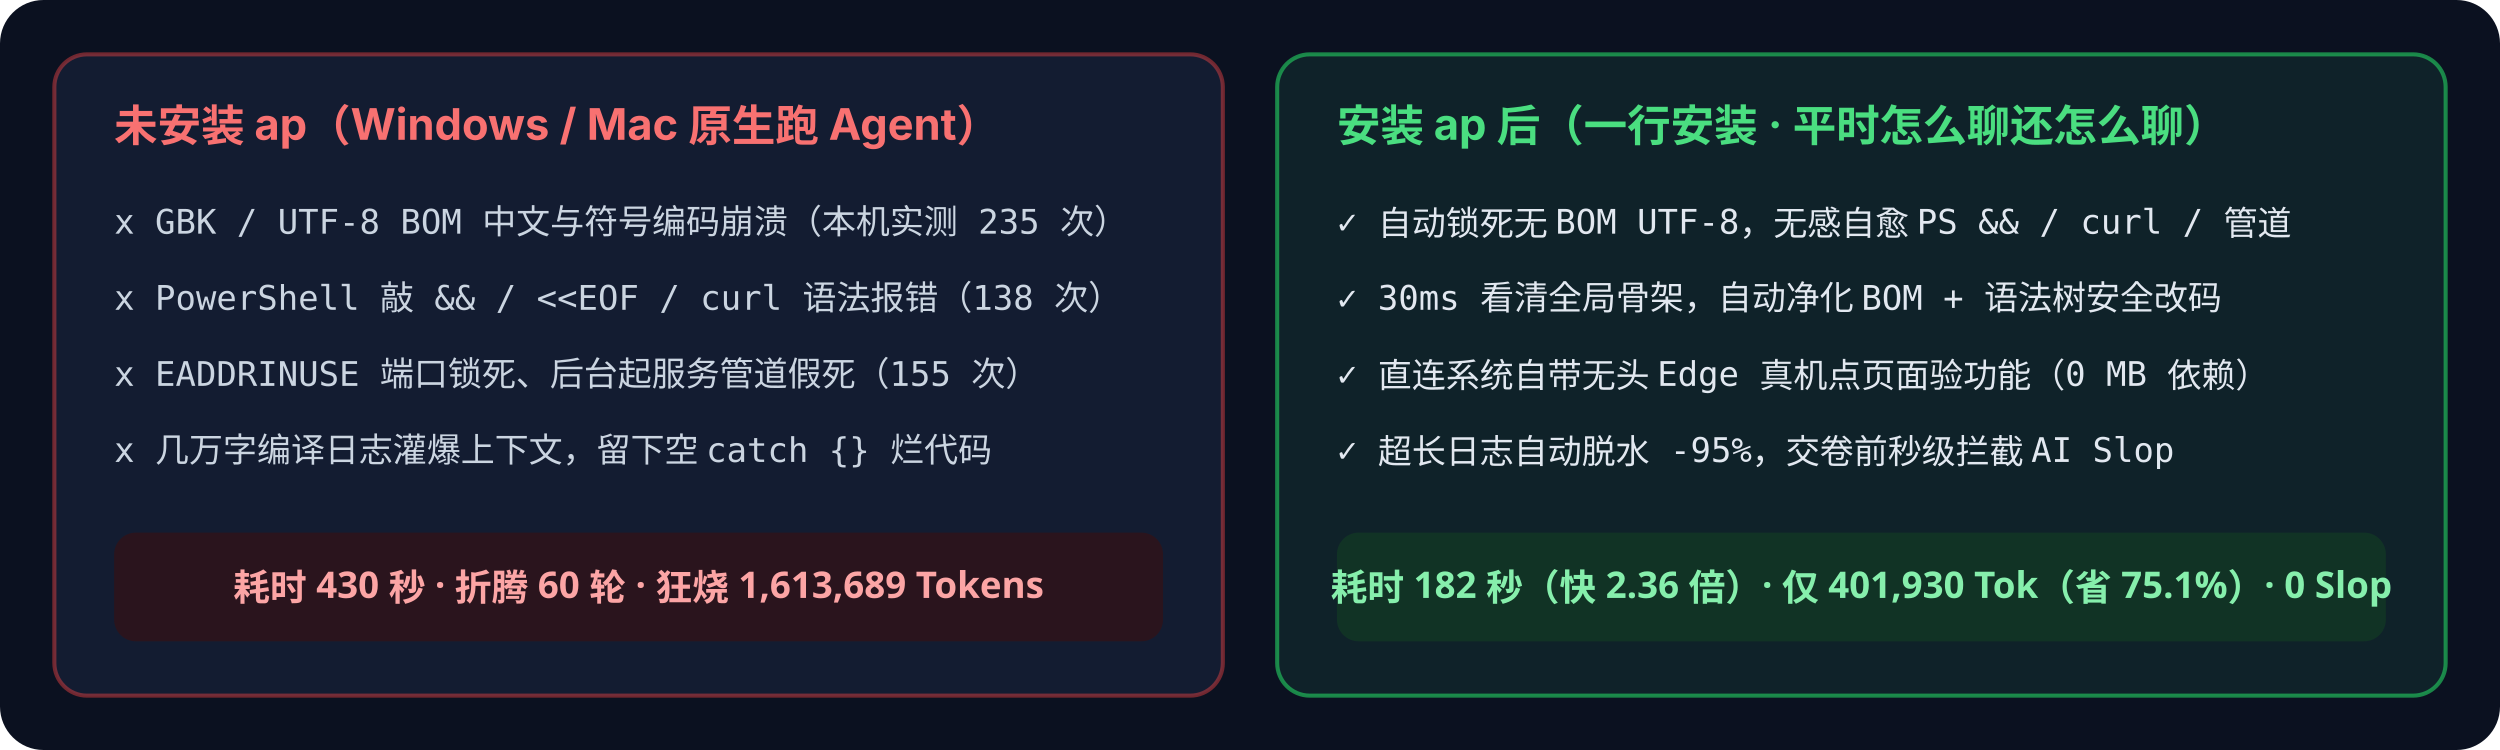
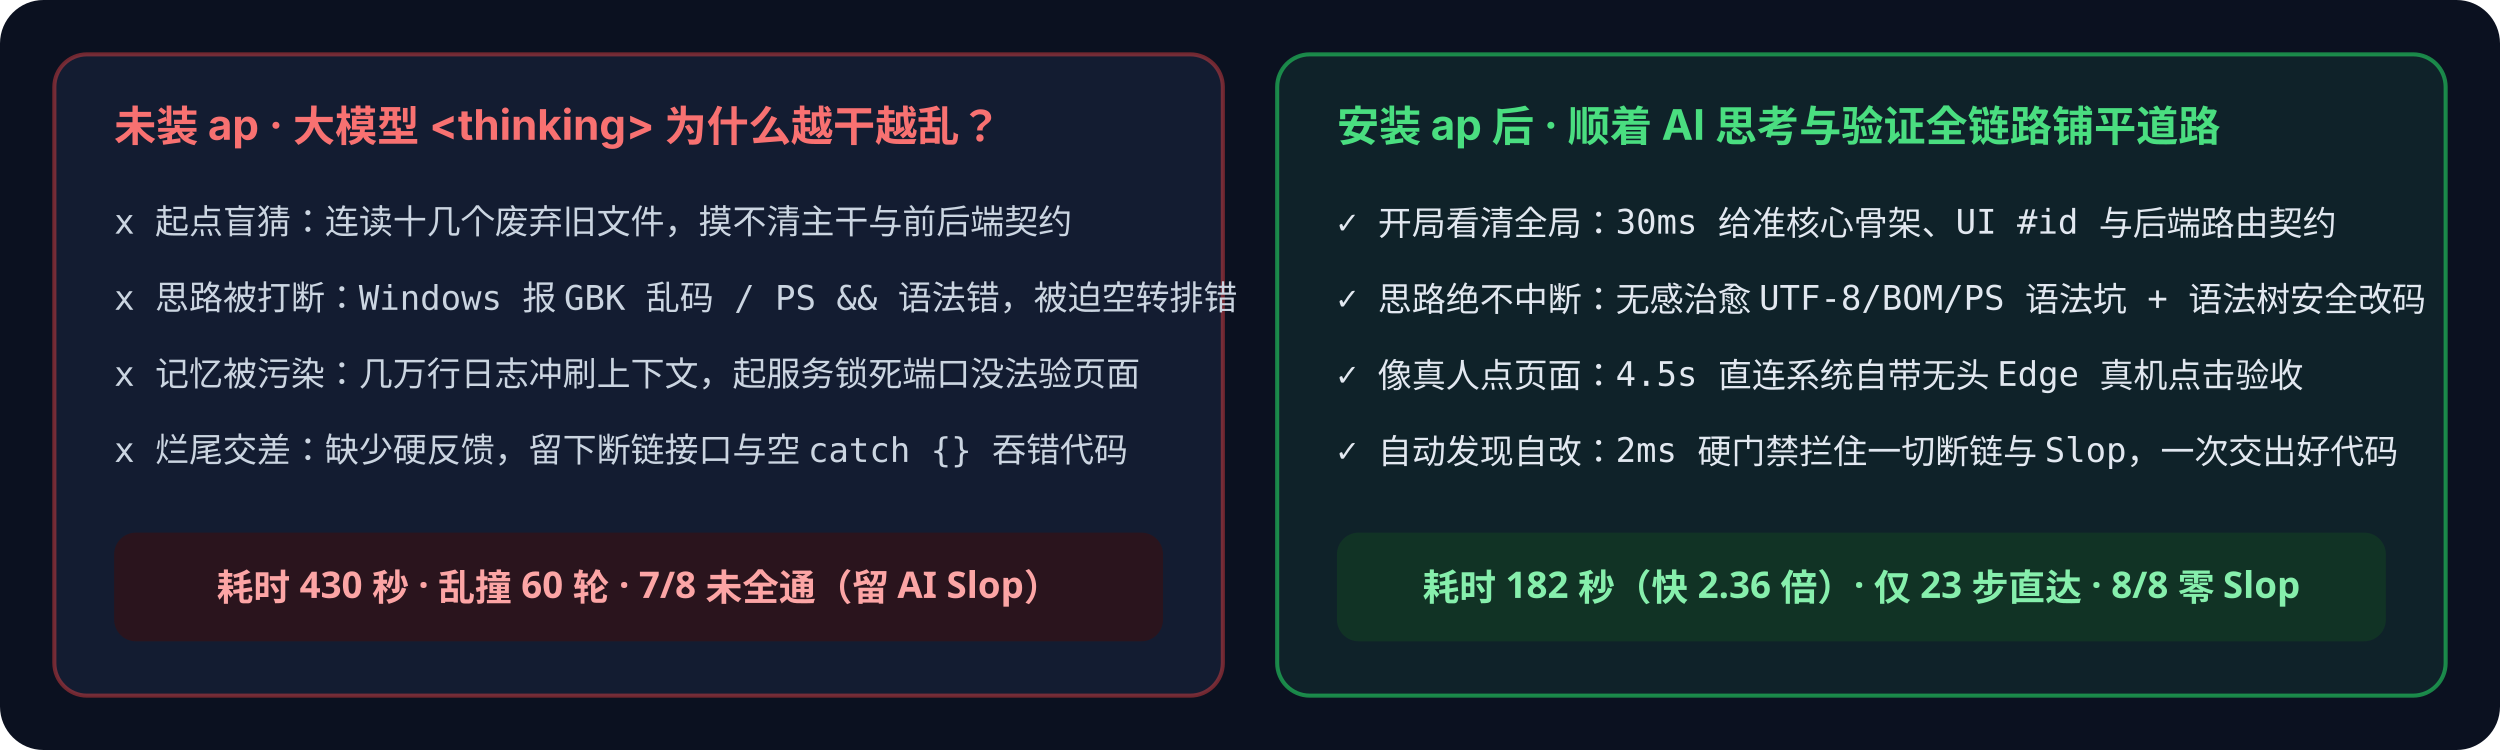
- <svg xmlns="http://www.w3.org/2000/svg" viewBox="0 0 920 276" width="920" height="276" role="img" aria-label="未安装 ap vs 安装 ap 后的真实体验对比">
+ <svg xmlns="http://www.w3.org/2000/svg" viewBox="0 0 920 276" width="920" height="276" role="img" aria-label="ap 如何顺着 AI 思考过程解决卡点并提效">
  <rect width="920" height="276" rx="16" fill="#0b1120" />
  <rect x="20" y="20" width="430" height="236" rx="12" fill="#131c31" stroke="#ef4444" stroke-opacity="0.45" stroke-width="1.5" />
-   <text x="42" y="52" fill="#f87171" font-family="ui-sans-serif, system-ui, -apple-system, Microsoft YaHei, PingFang SC, sans-serif" font-size="16" font-weight="700">未安装 ap（Windows / Mac 原生跑 Agent）</text>
-   <text x="42" y="86" fill="#cbd5e1" font-family="ui-monospace, Consolas, Microsoft YaHei, monospace" font-size="12.5">x GBK / UTF-8 BOM 中文与符号编码崩溃（本机实测 235 次）</text>
-   <text x="42" y="114" fill="#cbd5e1" font-family="ui-monospace, Consolas, Microsoft YaHei, monospace" font-size="12.5">x PowerShell 敲 &amp;&amp; / &lt;&lt;EOF / curl 语法报错（138 次）</text>
-   <text x="42" y="142" fill="#cbd5e1" font-family="ui-monospace, Consolas, Microsoft YaHei, monospace" font-size="12.5">x EADDRINUSE 端口锁死、后台起服务管道假死（155 次）</text>
-   <text x="42" y="170" fill="#cbd5e1" font-family="ui-monospace, Consolas, Microsoft YaHei, monospace" font-size="12.5">x 几万字编译日志灌爆上下文，留下空 catch {} 烂代码</text>
+   <text x="42" y="52" fill="#f87171" font-family="ui-sans-serif, system-ui, -apple-system, Microsoft YaHei, PingFang SC, sans-serif" font-size="15.5" font-weight="700">未装 ap · 大模型 &lt;thinking&gt; 为什么越干越乱？</text>
+   <text x="42" y="86" fill="#cbd5e1" font-family="ui-monospace, Consolas, Microsoft YaHei, monospace" font-size="12.5">x 起点盲猜：连读十几个废弃旧文件，摸不清主干与前后端契约</text>
+   <text x="42" y="114" fill="#cbd5e1" font-family="ui-monospace, Consolas, Microsoft YaHei, monospace" font-size="12.5">x 思路被打断：Windows 报 GBK 乱码 / PS &amp;&amp; 语法错，被迫空转排错</text>
+   <text x="42" y="142" fill="#cbd5e1" font-family="ui-monospace, Consolas, Microsoft YaHei, monospace" font-size="12.5">x 记忆被污染：几万行日志冲刷上下文，起服务锁死端口没法验页面</text>
+   <text x="42" y="170" fill="#cbd5e1" font-family="ui-monospace, Consolas, Microsoft YaHei, monospace" font-size="12.5">x 烂尾交差：缺少硬反馈，留下断链接口与空 catch {} 吞错代码</text>
  <rect x="42" y="196" width="386" height="40" rx="8" fill="#2a141d" />
-   <text x="235" y="221" text-anchor="middle" fill="#fca5a5" font-family="ui-sans-serif, system-ui, Microsoft YaHei, sans-serif" font-size="13.5" font-weight="700">耗时 430 秒 · 折腾 60 轮 · 狂烧 1,613,689 Tokens</text>
+   <text x="235" y="221" text-anchor="middle" fill="#fca5a5" font-family="ui-sans-serif, system-ui, Microsoft YaHei, sans-serif" font-size="13.5" font-weight="700">耗时 430 秒 · 乱撞 60 轮 · 7/8 未全通（留 AI Slop）</text>
  <rect x="470" y="20" width="430" height="236" rx="12" fill="#0f2229" stroke="#22c55e" stroke-opacity="0.65" stroke-width="1.5" />
-   <text x="492" y="52" fill="#4ade80" font-family="ui-sans-serif, system-ui, -apple-system, Microsoft YaHei, PingFang SC, sans-serif" font-size="16" font-weight="700">安装 ap 后（一行安装 · 平时怎么聊还怎么聊）</text>
-   <text x="492" y="86" fill="#e2e8f0" font-family="ui-monospace, Consolas, Microsoft YaHei, monospace" font-size="12.5">✓ 自动锁死无 BOM UTF-8，无感自愈 PS &amp;&amp; / curl / 管道</text>
-   <text x="492" y="114" fill="#e2e8f0" font-family="ui-monospace, Consolas, Microsoft YaHei, monospace" font-size="12.5">✓ 30ms 看清全局骨架，自动净化 BOM + 语法树安全改码</text>
-   <text x="492" y="142" fill="#e2e8f0" font-family="ui-monospace, Consolas, Microsoft YaHei, monospace" font-size="12.5">✓ 直连系统自带无头 Edge 真机点页面验功能（0 MB 依赖）</text>
-   <text x="492" y="170" fill="#e2e8f0" font-family="ui-monospace, Consolas, Microsoft YaHei, monospace" font-size="12.5">✓ 超长日志自动脱水 -95%，交卷前秒级拦截 AI Slop</text>
+   <text x="492" y="52" fill="#4ade80" font-family="ui-sans-serif, system-ui, -apple-system, Microsoft YaHei, PingFang SC, sans-serif" font-size="15.5" font-weight="700">安装 ap 后 · 顺着 AI 思考与验证全链路铺平道路</text>
+   <text x="492" y="86" fill="#e2e8f0" font-family="ui-monospace, Consolas, Microsoft YaHei, monospace" font-size="12.5">✓ 开局看清全局：30ms 给准核心骨架、UI #id 与后端路由契约</text>
+   <text x="492" y="114" fill="#e2e8f0" font-family="ui-monospace, Consolas, Microsoft YaHei, monospace" font-size="12.5">✓ 思路绝不中断：无感治愈 UTF-8/BOM/PS 语法坑 + 语法树安全改码</text>
+   <text x="492" y="142" fill="#e2e8f0" font-family="ui-monospace, Consolas, Microsoft YaHei, monospace" font-size="12.5">✓ 像真人点页面：4.5s 直连系统自带无头 Edge 真机点击验收</text>
+   <text x="492" y="170" fill="#e2e8f0" font-family="ui-monospace, Consolas, Microsoft YaHei, monospace" font-size="12.5">✓ 自动发现自改：2ms 硬门禁拦住一切断链与 Slop，一次交出好代码</text>
  <rect x="492" y="196" width="386" height="40" rx="8" fill="#113325" />
-   <text x="685" y="221" text-anchor="middle" fill="#86efac" font-family="ui-sans-serif, system-ui, Microsoft YaHei, sans-serif" font-size="13.5" font-weight="700">耗时 182 秒（快 2.36 倍）· 仅 401,930 Tok（省 75.1%）· 0 Slop</text>
+   <text x="685" y="221" text-anchor="middle" fill="#86efac" font-family="ui-sans-serif, system-ui, Microsoft YaHei, sans-serif" font-size="13.5" font-weight="700">耗时 182 秒（快 2.36 倍）· 仅 23 步直达 · 8/8 零 Slop</text>
</svg>
